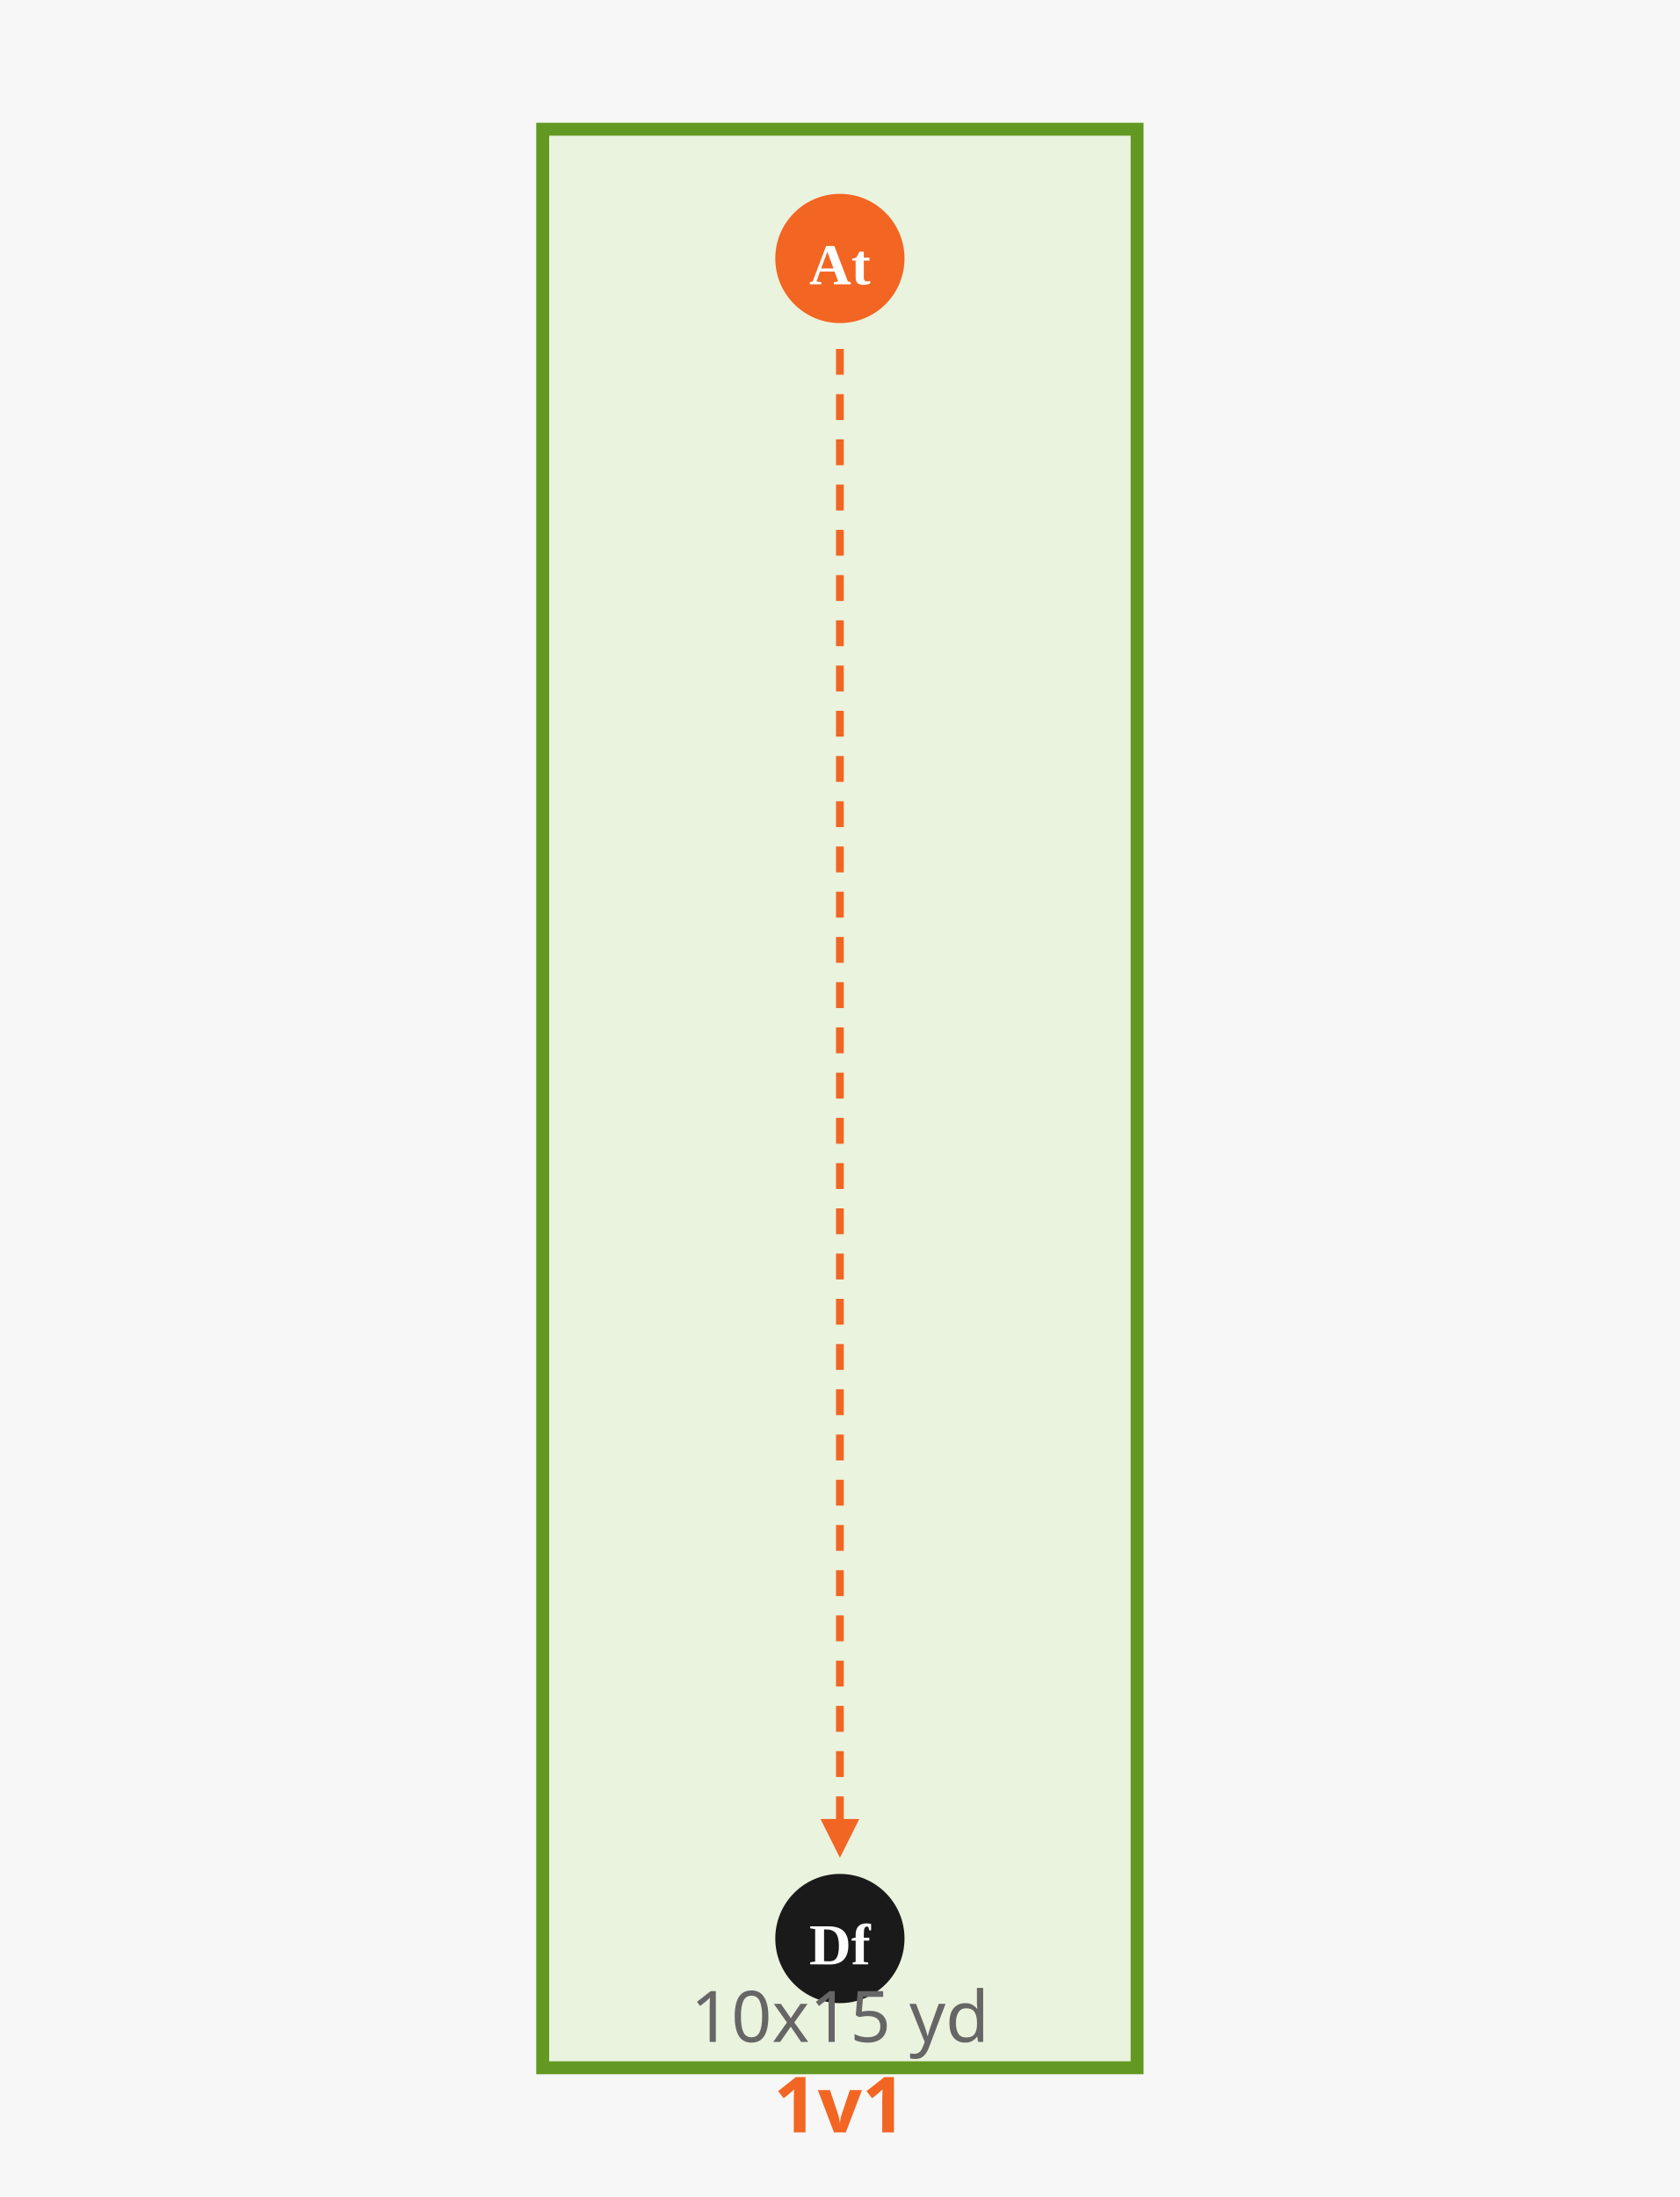
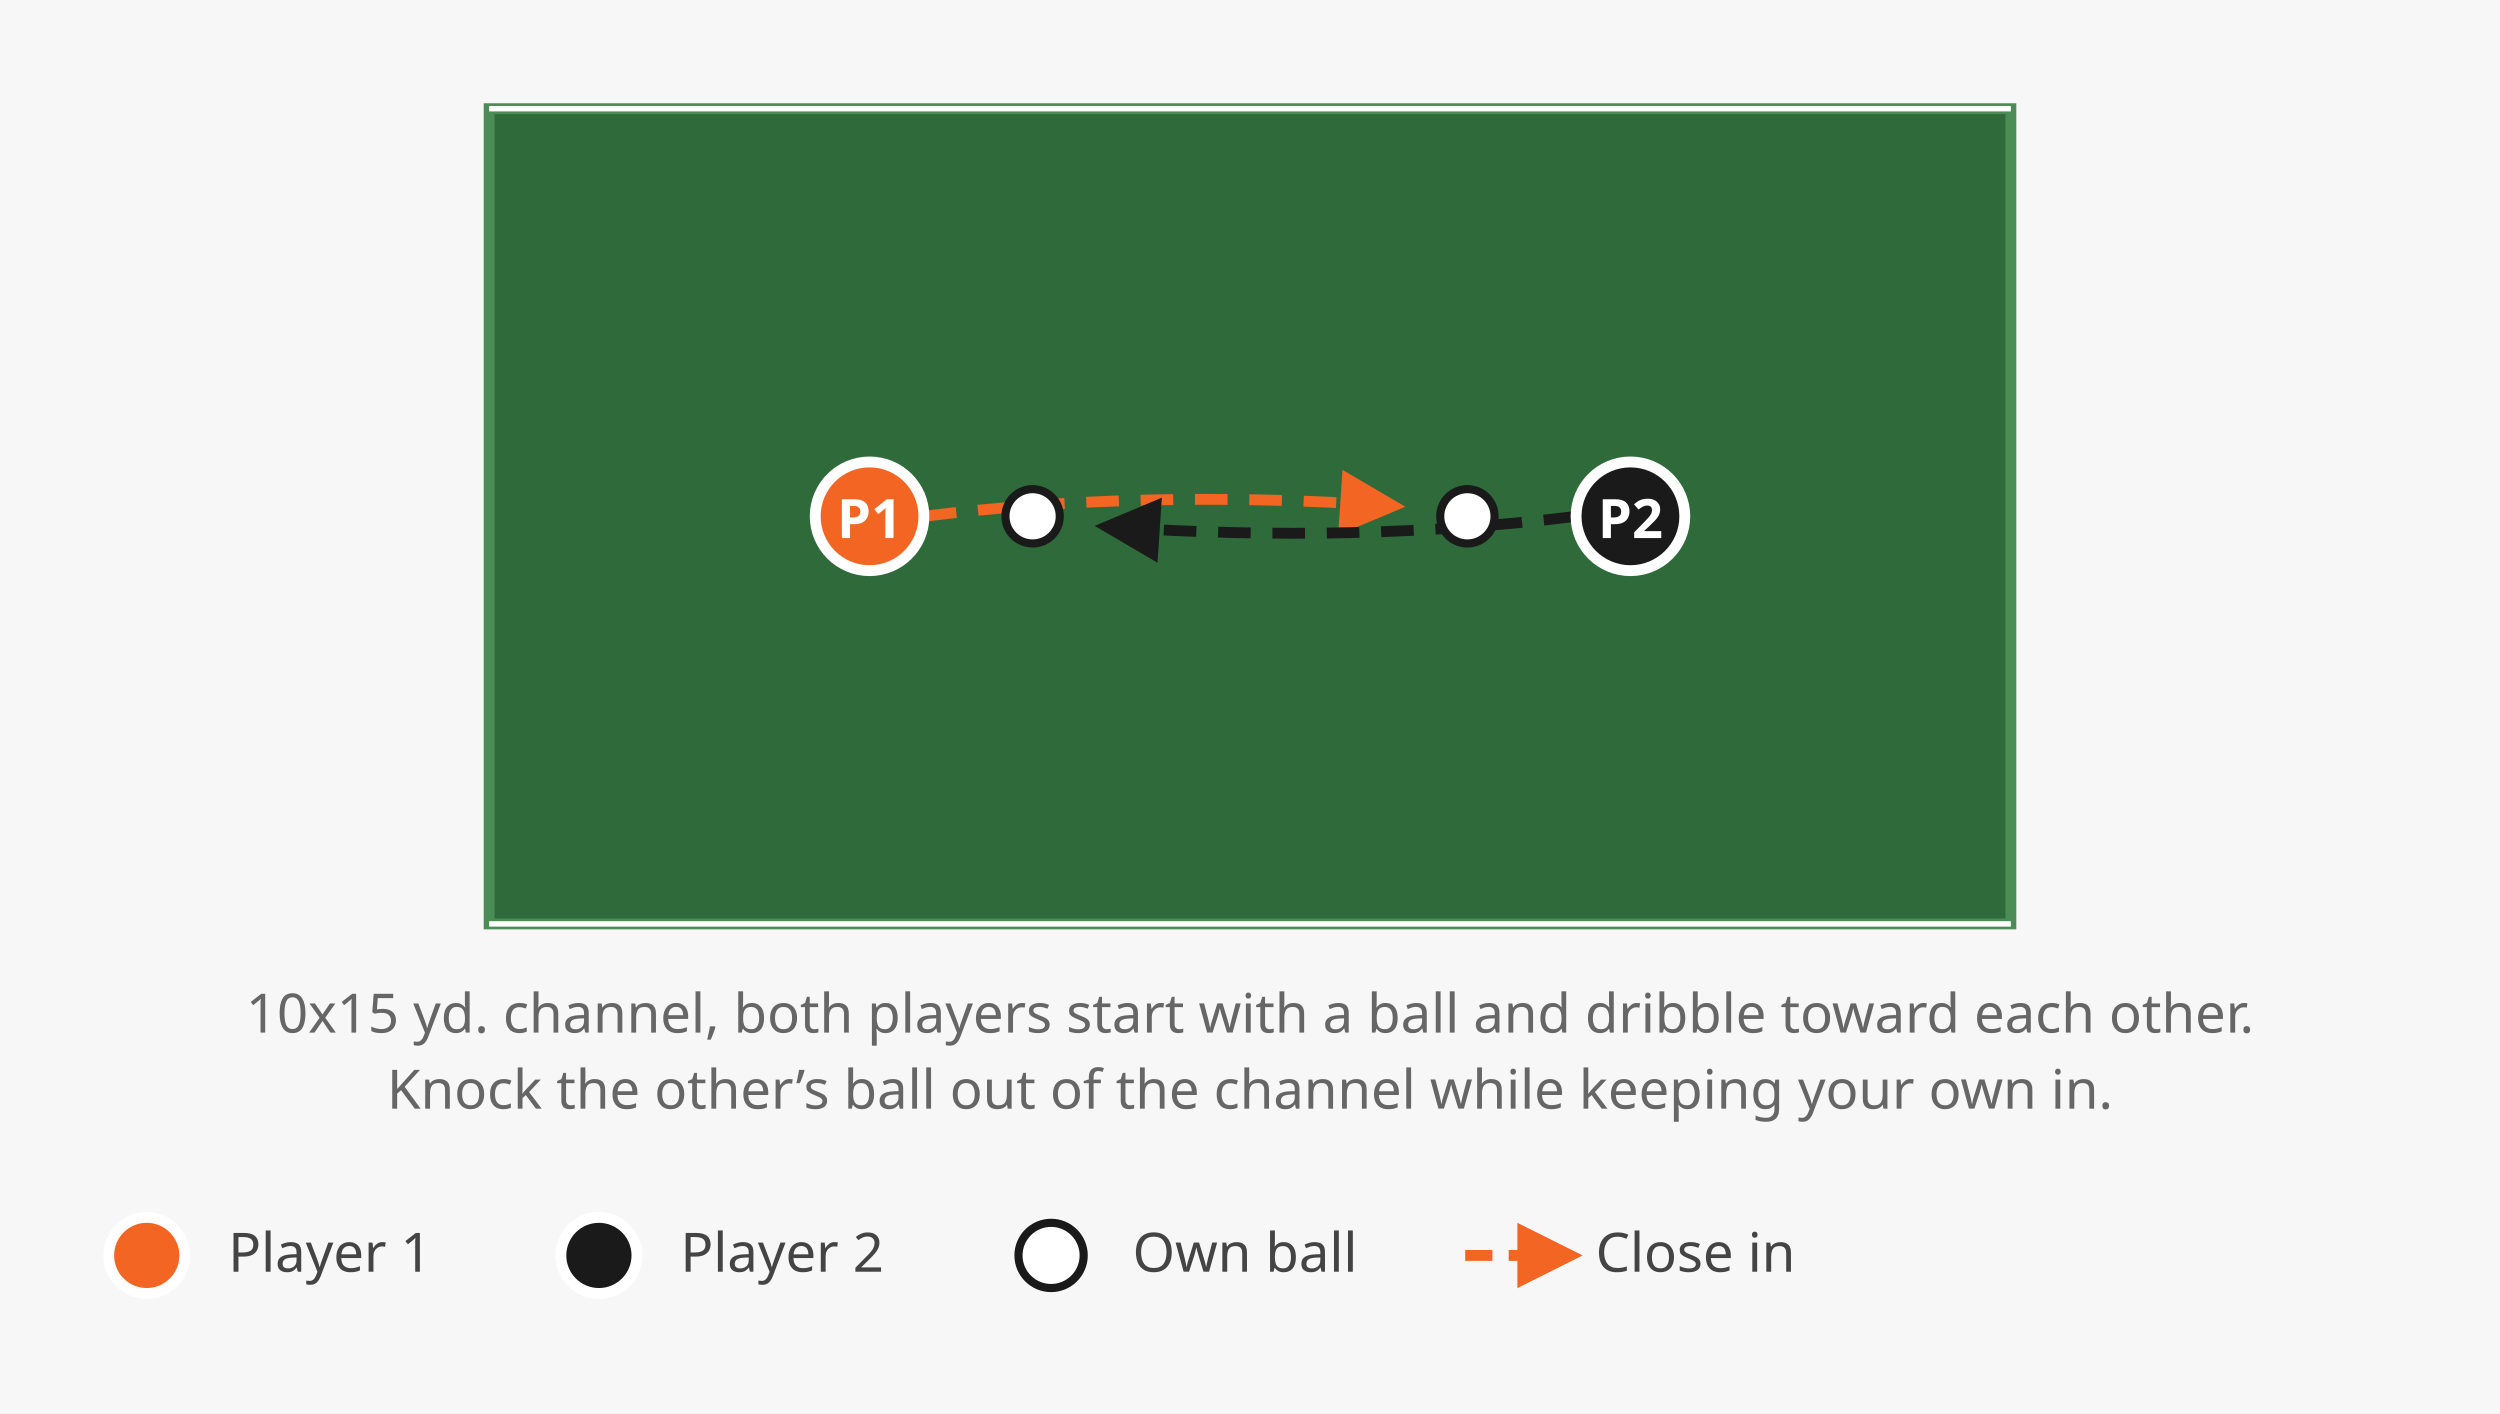
- <svg xmlns="http://www.w3.org/2000/svg" viewBox="0 0 260 340" role="img">
-   <rect width="260" height="340" fill="#F7F7F7" />
-   <rect x="84" y="20" width="92" height="300" fill="#EAF3DE" stroke="#639922" stroke-width="2" />
-   <circle cx="130" cy="40" r="10" fill="#F26522" />
-   <text x="130" y="44" text-anchor="middle" font-size="9" fill="#fff" font-weight="700">At</text>
-   <circle cx="130" cy="300" r="10" fill="#1A1A1A" />
-   <text x="130" y="304" text-anchor="middle" font-size="9" fill="#fff" font-weight="700">Df</text>
-   <line x1="130" y1="54" x2="130" y2="286" stroke="#F26522" stroke-width="1.2" stroke-dasharray="4 3" marker-end="url(#ar)" />
+ <svg xmlns="http://www.w3.org/2000/svg" viewBox="0 0 460 260" role="img">
+   <rect width="460" height="260" fill="#F7F7F7" />
  <defs>
-     <marker id="ar" viewBox="0 0 8 8" refX="6" refY="4" markerWidth="5" markerHeight="5" orient="auto">
-       <path d="M0,0 L8,4 L0,8 Z" fill="#F26522" />
+     <marker id="darr" viewBox="0 0 10 10" refX="7" refY="5" markerWidth="6" markerHeight="6" orient="auto">
+       <path d="M0,0 L10,5 L0,10 Z" fill="#1A1A1A" />
+     </marker>
+     <marker id="darrw" viewBox="0 0 10 10" refX="7" refY="5" markerWidth="6" markerHeight="6" orient="auto">
+       <path d="M0,0 L10,5 L0,10 Z" fill="#FFFFFF" />
+     </marker>
+     <marker id="sarr" viewBox="0 0 10 10" refX="7" refY="5" markerWidth="6" markerHeight="6" orient="auto">
+       <path d="M0,0 L10,5 L0,10 Z" fill="#F26522" />
    </marker>
  </defs>
-   <text x="130.0" y="316" text-anchor="middle" font-size="11" fill="#666" font-family="sans-serif">10x15 yd</text>
-   <text x="130.0" y="330" text-anchor="middle" font-size="12" fill="#F26522" font-weight="700" font-family="sans-serif">1v1</text>
+   <rect x="90" y="20" width="280" height="150" fill="#2F6B3A" stroke="#4C8C57" stroke-width="2" />
+   <line x1="90" y1="20" x2="370" y2="20" stroke="#FFFFFF" stroke-width="1" />
+   <line x1="90" y1="170" x2="370" y2="170" stroke="#FFFFFF" stroke-width="1" />
+   <path d="M170,95 Q210,90 255,93" fill="none" stroke="#F26522" stroke-width="2" stroke-dasharray="6 4" marker-end="url(#sarr)" />
+   <path d="M290,95 Q250,100 205,97" fill="none" stroke="#1A1A1A" stroke-width="2" stroke-dasharray="6 4" marker-end="url(#darr)" />
+   <circle cx="160" cy="95" r="10" fill="#F26522" stroke="#FFFFFF" stroke-width="2" />
+   <text x="160" y="99" text-anchor="middle" font-size="10" font-weight="700" fill="#FFFFFF" font-family="sans-serif">P1</text>
+   <circle cx="300" cy="95" r="10" fill="#1A1A1A" stroke="#FFFFFF" stroke-width="2" />
+   <text x="300" y="99" text-anchor="middle" font-size="10" font-weight="700" fill="#FFFFFF" font-family="sans-serif">P2</text>
+   <circle cx="190" cy="95" r="5" fill="#FFFFFF" stroke="#1A1A1A" stroke-width="1.5" />
+   <circle cx="270" cy="95" r="5" fill="#FFFFFF" stroke="#1A1A1A" stroke-width="1.5" />
+   <text x="230" y="190" text-anchor="middle" font-size="10" fill="#666" font-family="sans-serif">10x15 yd. channel, both players start with a ball and dribble toward each other.</text>
+   <text x="230" y="204" text-anchor="middle" font-size="10" fill="#666" font-family="sans-serif">Knock the other’s ball out of the channel while keeping your own in.</text>
+   <g font-family="sans-serif" font-size="10" fill="#444">
+     <circle cx="27" cy="231" r="7" fill="#F26522" stroke="#FFFFFF" stroke-width="2" />
+     <text x="42" y="234">Player 1</text>
+     <circle cx="110.2" cy="231" r="7" fill="#1A1A1A" stroke="#FFFFFF" stroke-width="2" />
+     <text x="125.2" y="234">Player 2</text>
+     <circle cx="193.4" cy="231" r="6" fill="#FFFFFF" stroke="#1A1A1A" stroke-width="1.5" />
+     <text x="208.4" y="234">Own ball</text>
+     <line x1="269.6" y1="231" x2="287.6" y2="231" stroke="#F26522" stroke-width="2" stroke-dasharray="5 3" marker-end="url(#sarr)" />
+     <text x="293.6" y="234">Close in</text>
+   </g>
</svg>
